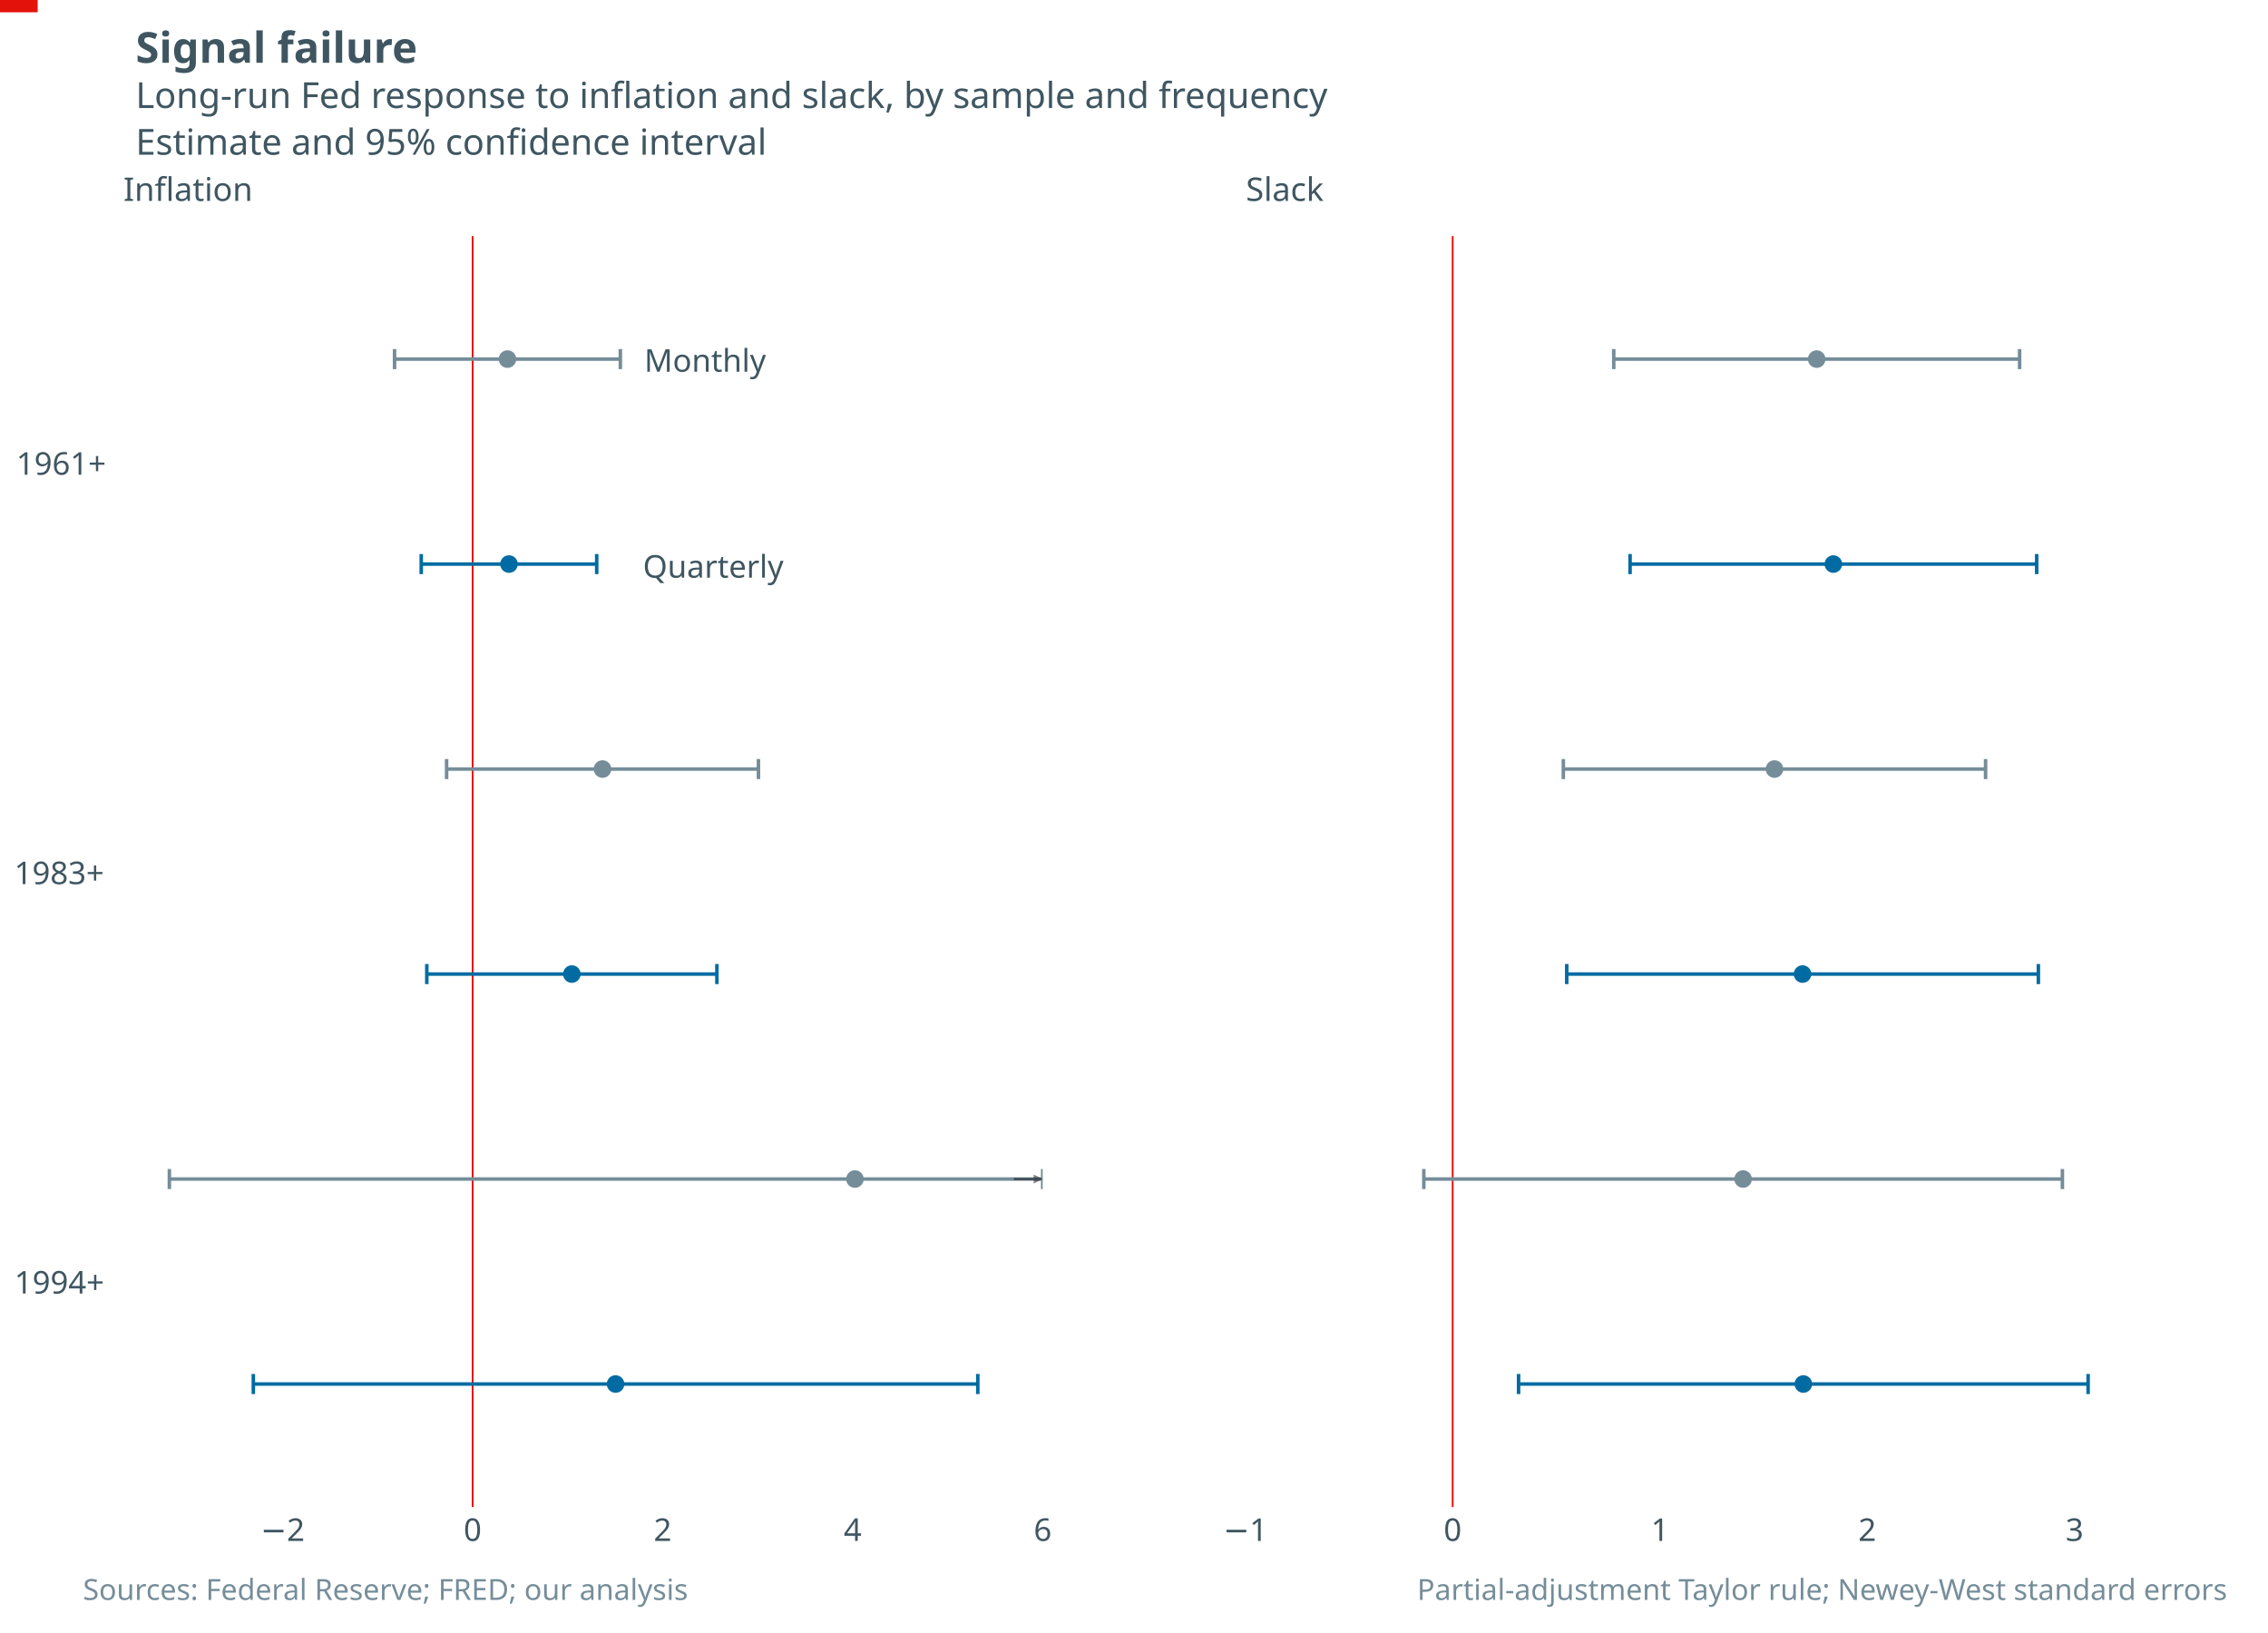
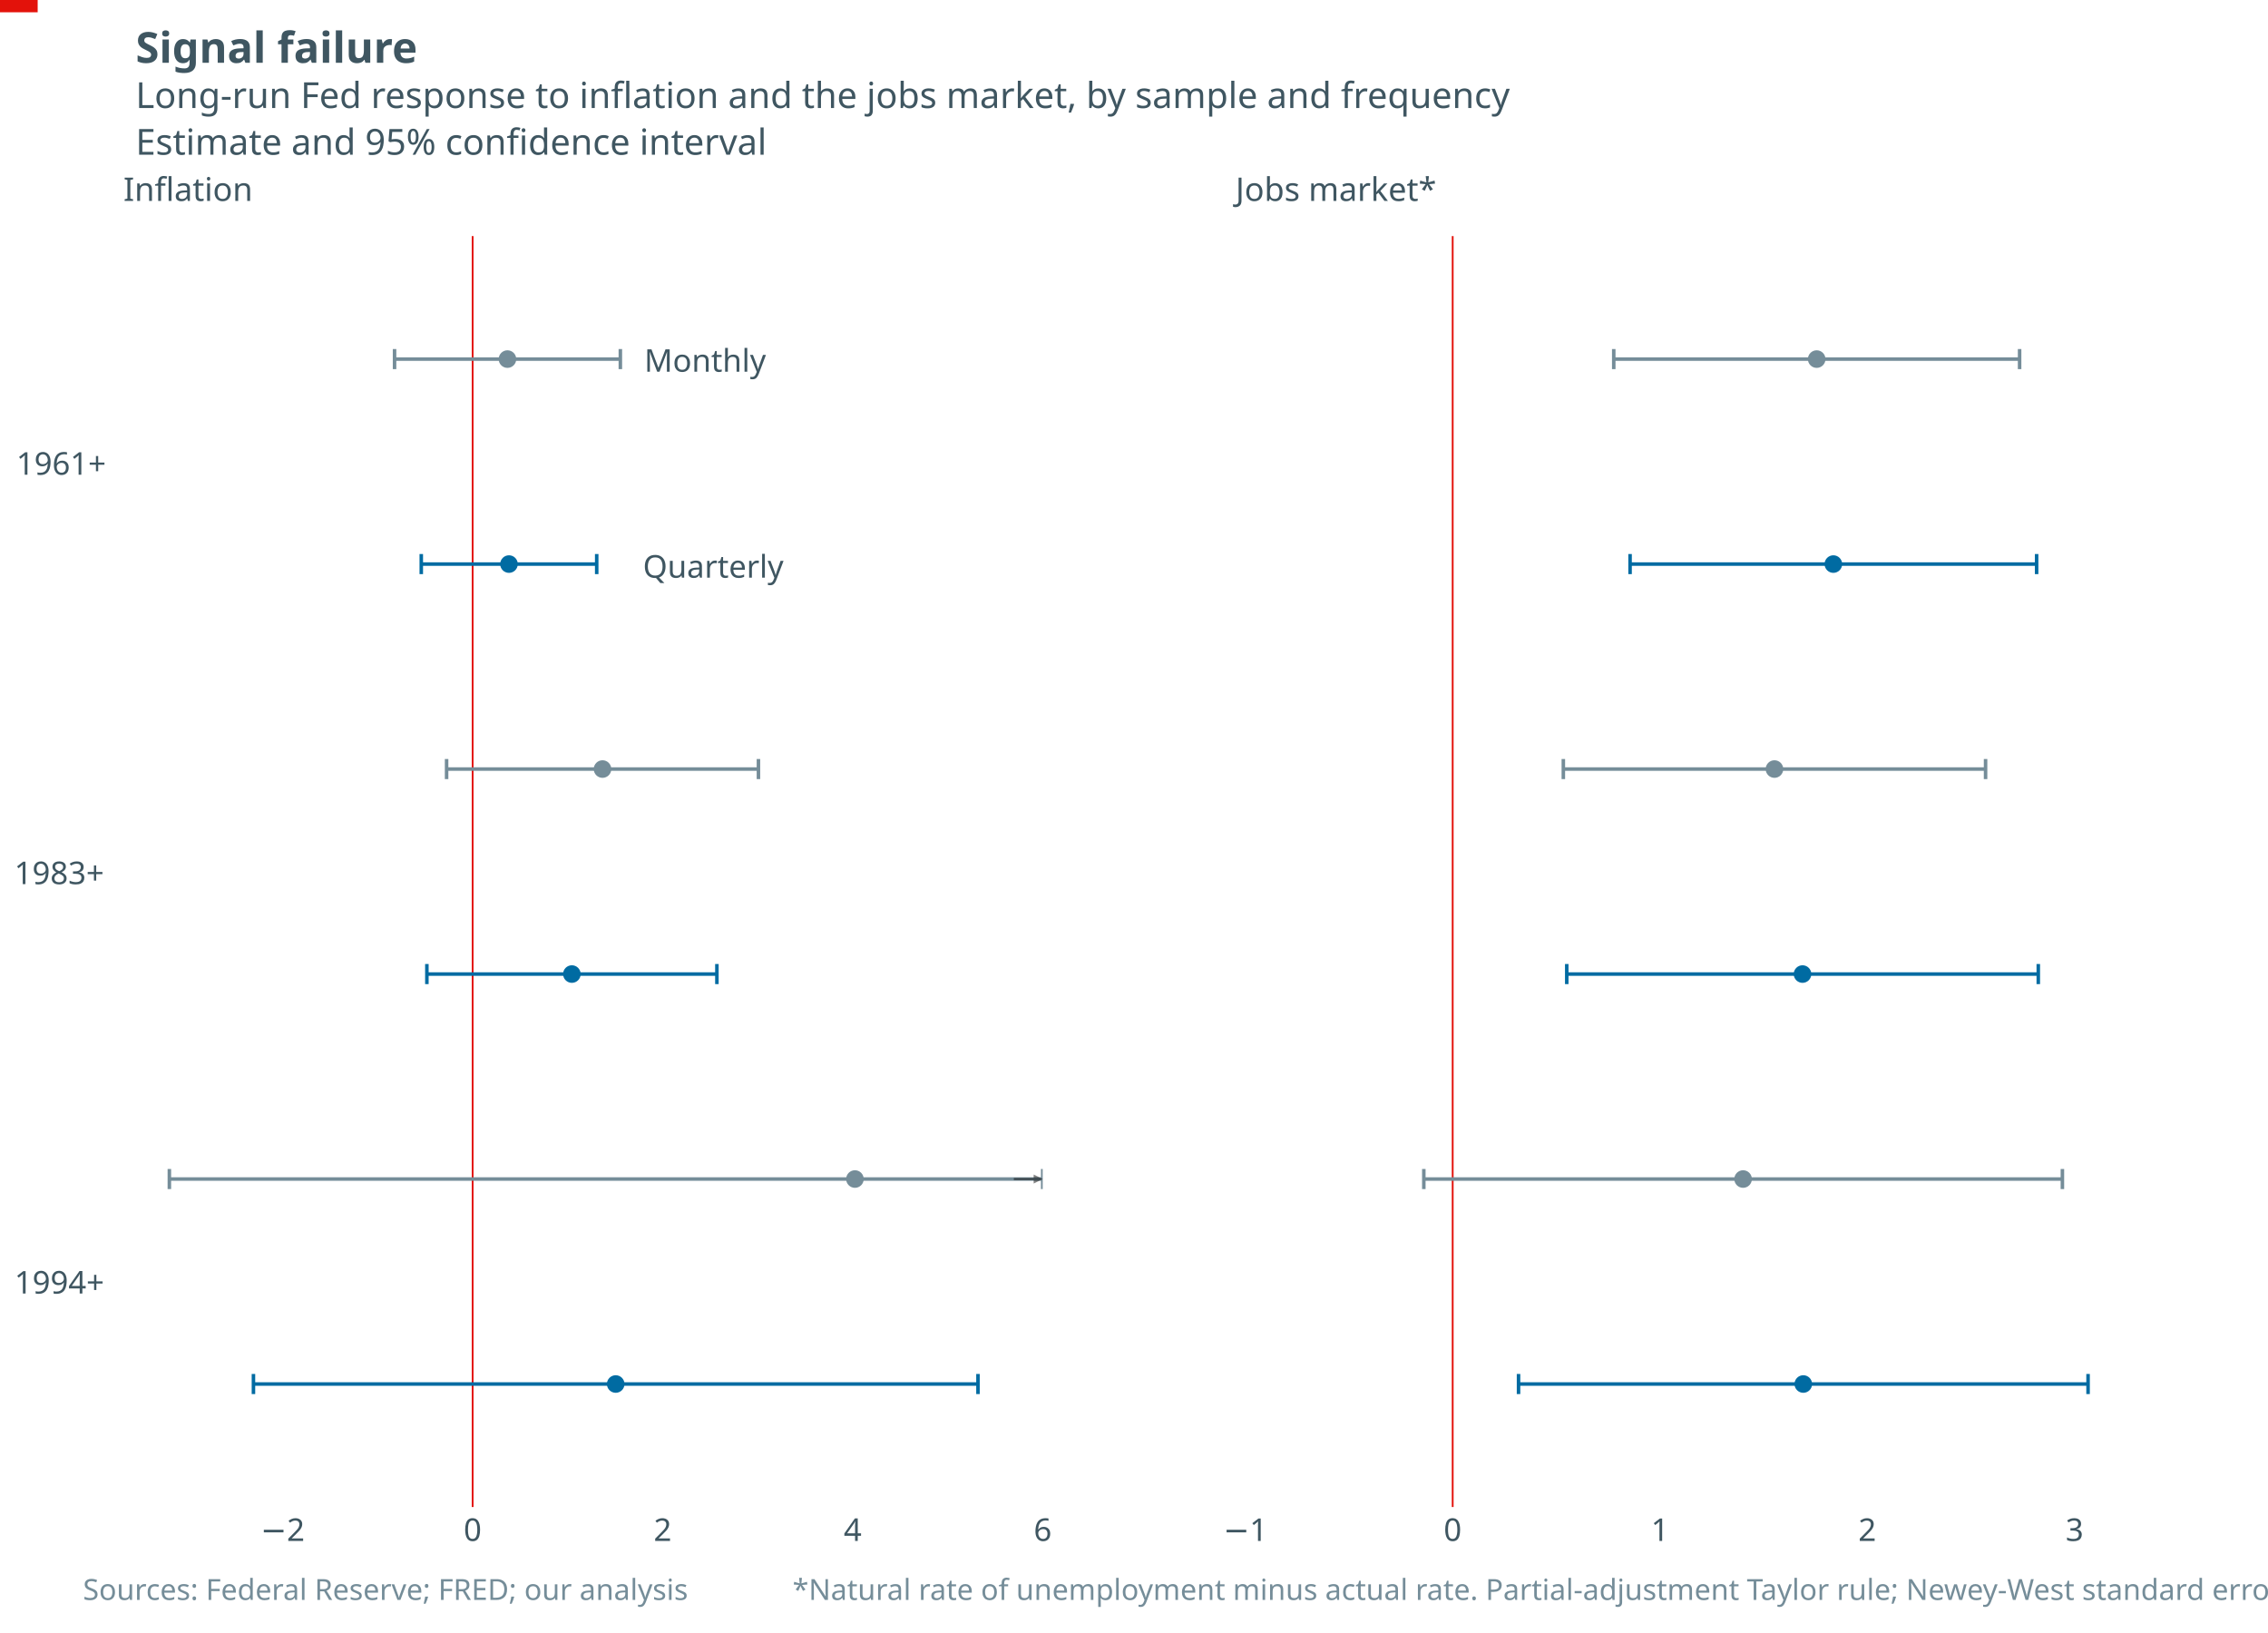
<svg xmlns="http://www.w3.org/2000/svg" class="main-svg" width="1806" height="1300" style="" viewBox="0 0 903 650">
  <rect x="0" y="0" width="903" height="650" style="fill: rgb(255, 255, 255); fill-opacity: 1;" />
-   <defs id="defs-444834">
+   <defs id="defs-3b107a">
    <g class="clips">
-       <clipPath id="clip444834xyplot" class="plotclip">
+       <clipPath id="clip3b107axyplot" class="plotclip">
        <rect width="363.15" height="506" />
      </clipPath>
-       <clipPath id="clip444834x2y2plot" class="plotclip">
+       <clipPath id="clip3b107ax2y2plot" class="plotclip">
        <rect width="363.15" height="506" />
      </clipPath>
-       <clipPath class="axesclip" id="clip444834x">
+       <clipPath class="axesclip" id="clip3b107ax">
        <rect x="52" y="0" width="363.15" height="650" />
      </clipPath>
-       <clipPath class="axesclip" id="clip444834y">
+       <clipPath class="axesclip" id="clip3b107ay">
        <rect x="0" y="94" width="903" height="506" />
      </clipPath>
-       <clipPath class="axesclip" id="clip444834xy">
+       <clipPath class="axesclip" id="clip3b107axy">
        <rect x="52" y="94" width="363.15" height="506" />
      </clipPath>
-       <clipPath class="axesclip" id="clip444834y2">
+       <clipPath class="axesclip" id="clip3b107ay2">
        <rect x="0" y="94" width="903" height="506" />
      </clipPath>
-       <clipPath class="axesclip" id="clip444834xy2">
+       <clipPath class="axesclip" id="clip3b107axy2">
        <rect x="52" y="94" width="363.15" height="506" />
      </clipPath>
-       <clipPath class="axesclip" id="clip444834x2">
+       <clipPath class="axesclip" id="clip3b107ax2">
        <rect x="495.85" y="0" width="363.15" height="650" />
      </clipPath>
-       <clipPath class="axesclip" id="clip444834x2y">
+       <clipPath class="axesclip" id="clip3b107ax2y">
        <rect x="495.85" y="94" width="363.15" height="506" />
      </clipPath>
-       <clipPath class="axesclip" id="clip444834x2y2">
+       <clipPath class="axesclip" id="clip3b107ax2y2">
        <rect x="495.85" y="94" width="363.15" height="506" />
      </clipPath>
    </g>
    <g class="gradients" />
    <g class="patterns" />
  </defs>
  <g class="bglayer" />
  <g class="layer-below">
    <g class="imagelayer" />
    <g class="shapelayer">
-       <g class="shape-group" data-index="1" clip-path="url(#clip444834x)">
+       <g class="shape-group" data-index="1" clip-path="url(#clip3b107ax)">
        <path data-index="1" fill-rule="evenodd" d="M188.18,600L188.18,94" style="opacity: 1; stroke: rgb(227, 18, 11); stroke-opacity: 1; fill: rgb(0, 0, 0); fill-opacity: 0; stroke-width: 0.72px;" />
      </g>
-       <g class="shape-group" data-index="2" clip-path="url(#clip444834x2)">
+       <g class="shape-group" data-index="2" clip-path="url(#clip3b107ax2)">
        <path data-index="2" fill-rule="evenodd" d="M578.38,600L578.38,94" style="opacity: 1; stroke: rgb(227, 18, 11); stroke-opacity: 1; fill: rgb(0, 0, 0); fill-opacity: 0; stroke-width: 0.72px;" />
      </g>
    </g>
  </g>
  <g class="cartesianlayer">
    <g class="subplot xy">
      <g class="layer-subplot">
        <g class="shapelayer" />
        <g class="imagelayer" />
      </g>
      <g class="minor-gridlayer">
        <g class="x" />
        <g class="y" />
      </g>
      <g class="gridlayer">
        <g class="x" />
        <g class="y" />
      </g>
      <g class="zerolinelayer" />
      <g class="layer-between">
        <g class="shapelayer" />
        <g class="imagelayer" />
      </g>
      <path class="xlines-below" />
      <path class="ylines-below" />
      <g class="overlines-below" />
      <g class="xaxislayer-below" />
      <g class="yaxislayer-below" />
      <g class="overaxes-below" />
      <g class="overplot">
-         <g class="xy" transform="translate(52,94)" clip-path="url(#clip444834xyplot)">
+         <g class="xy" transform="translate(52,94)" clip-path="url(#clip3b107axyplot)">
          <g class="scatterlayer mlayer">
-             <g class="trace scatter trace2dac07" style="stroke-miterlimit: 2; opacity: 1;">
+             <g class="trace scatter trace997069" style="stroke-miterlimit: 2; opacity: 1;">
              <g class="fills" />
              <g class="errorbars">
                <g class="errorbar">
                  <path class="xerror" d="M363.15,371.42v8m0,-4H15.43m0,-4v8" style="vector-effect: none; stroke-width: 1.4px; stroke: rgb(117, 141, 153); stroke-opacity: 1;" />
                </g>
                <g class="errorbar">
                  <path class="xerror" d="M249.97,208.19v8m0,-4H125.81m0,-4v8" style="vector-effect: none; stroke-width: 1.4px; stroke: rgb(117, 141, 153); stroke-opacity: 1;" />
                </g>
                <g class="errorbar">
                  <path class="xerror" d="M194.99,44.97v8m0,-4H105.09m0,-4v8" style="vector-effect: none; stroke-width: 1.4px; stroke: rgb(117, 141, 153); stroke-opacity: 1;" />
                </g>
              </g>
              <g class="lines" />
              <g class="points">
                <path class="point" transform="translate(288.39,375.42)" d="M3.5,0A3.5,3.5 0 1,1 0,-3.5A3.5,3.5 0 0,1 3.5,0Z" style="opacity: 1; stroke-width: 0px; fill: rgb(117, 141, 153); fill-opacity: 1;" />
                <path class="point" transform="translate(187.89,212.19)" d="M3.5,0A3.5,3.5 0 1,1 0,-3.5A3.5,3.5 0 0,1 3.5,0Z" style="opacity: 1; stroke-width: 0px; fill: rgb(117, 141, 153); fill-opacity: 1;" />
                <path class="point" transform="translate(150.04,48.97)" d="M3.5,0A3.5,3.5 0 1,1 0,-3.5A3.5,3.5 0 0,1 3.5,0Z" style="opacity: 1; stroke-width: 0px; fill: rgb(117, 141, 153); fill-opacity: 1;" />
              </g>
              <g class="text" />
            </g>
-             <g class="trace scatter trace7a4dd8" style="stroke-miterlimit: 2; opacity: 1;">
+             <g class="trace scatter tracee3af48" style="stroke-miterlimit: 2; opacity: 1;">
              <g class="fills" />
              <g class="errorbars">
                <g class="errorbar">
-                   <path class="xerror" d="M337.31,453.03v8m0,-4H48.86m0,-4v8" style="vector-effect: none; stroke-width: 1.4px; stroke: rgb(0, 107, 162); stroke-opacity: 1;" />
-                 </g>
-                 <g class="errorbar">
-                   <path class="xerror" d="M233.43,289.81v8m0,-4H117.93m0,-4v8" style="vector-effect: none; stroke-width: 1.4px; stroke: rgb(0, 107, 162); stroke-opacity: 1;" />
-                 </g>
-                 <g class="errorbar">
-                   <path class="xerror" d="M185.58,126.58v8m0,-4H115.72m0,-4v8" style="vector-effect: none; stroke-width: 1.4px; stroke: rgb(0, 107, 162); stroke-opacity: 1;" />
+                   <path class="xerror" d="M337.38,453.03v8m0,-4H48.91m0,-4v8" style="vector-effect: none; stroke-width: 1.4px; stroke: rgb(0, 107, 162); stroke-opacity: 1;" />
+                 </g>
+                 <g class="errorbar">
+                   <path class="xerror" d="M233.43,289.81v8m0,-4H117.96m0,-4v8" style="vector-effect: none; stroke-width: 1.4px; stroke: rgb(0, 107, 162); stroke-opacity: 1;" />
+                 </g>
+                 <g class="errorbar">
+                   <path class="xerror" d="M185.58,126.58v8m0,-4H115.73m0,-4v8" style="vector-effect: none; stroke-width: 1.4px; stroke: rgb(0, 107, 162); stroke-opacity: 1;" />
                </g>
              </g>
              <g class="lines" />
              <g class="points">
-                 <path class="point" transform="translate(193.08,457.03)" d="M3.5,0A3.5,3.5 0 1,1 0,-3.5A3.5,3.5 0 0,1 3.5,0Z" style="opacity: 1; stroke-width: 0px; fill: rgb(0, 107, 162); fill-opacity: 1;" />
-                 <path class="point" transform="translate(175.68,293.81)" d="M3.5,0A3.5,3.5 0 1,1 0,-3.5A3.5,3.5 0 0,1 3.5,0Z" style="opacity: 1; stroke-width: 0px; fill: rgb(0, 107, 162); fill-opacity: 1;" />
+                 <path class="point" transform="translate(193.14,457.03)" d="M3.5,0A3.5,3.5 0 1,1 0,-3.5A3.5,3.5 0 0,1 3.5,0Z" style="opacity: 1; stroke-width: 0px; fill: rgb(0, 107, 162); fill-opacity: 1;" />
+                 <path class="point" transform="translate(175.69,293.81)" d="M3.5,0A3.5,3.5 0 1,1 0,-3.5A3.5,3.5 0 0,1 3.5,0Z" style="opacity: 1; stroke-width: 0px; fill: rgb(0, 107, 162); fill-opacity: 1;" />
                <path class="point" transform="translate(150.65,130.58)" d="M3.5,0A3.5,3.5 0 1,1 0,-3.5A3.5,3.5 0 0,1 3.5,0Z" style="opacity: 1; stroke-width: 0px; fill: rgb(0, 107, 162); fill-opacity: 1;" />
              </g>
              <g class="text" />
            </g>
          </g>
        </g>
      </g>
      <g class="zerolinelayer-above" />
      <path class="xlines-above crisp" d="M0,0" style="fill: none;" />
      <path class="ylines-above crisp" d="M0,0" style="fill: none;" />
      <g class="overlines-above" />
      <g class="xaxislayer-above">
        <g class="xtick">
          <text text-anchor="middle" x="0" y="613.5" transform="translate(112.53,0)" style="font-family: 'Barlow Semi Condensed'; font-size: 12.5px; fill: rgb(63, 86, 97); fill-opacity: 1; white-space: pre;">−2</text>
        </g>
        <g class="xtick">
          <text text-anchor="middle" x="0" y="613.5" style="font-family: 'Barlow Semi Condensed'; font-size: 12.5px; fill: rgb(63, 86, 97); fill-opacity: 1; white-space: pre;" transform="translate(188.18,0)">0</text>
        </g>
        <g class="xtick">
          <text text-anchor="middle" x="0" y="613.5" style="font-family: 'Barlow Semi Condensed'; font-size: 12.5px; fill: rgb(63, 86, 97); fill-opacity: 1; white-space: pre;" transform="translate(263.84,0)">2</text>
        </g>
        <g class="xtick">
          <text text-anchor="middle" x="0" y="613.5" style="font-family: 'Barlow Semi Condensed'; font-size: 12.5px; fill: rgb(63, 86, 97); fill-opacity: 1; white-space: pre;" transform="translate(339.49,0)">4</text>
        </g>
        <g class="xtick">
          <text text-anchor="middle" x="0" y="613.5" style="font-family: 'Barlow Semi Condensed'; font-size: 12.5px; fill: rgb(63, 86, 97); fill-opacity: 1; white-space: pre;" transform="translate(415.15,0)">6</text>
        </g>
      </g>
      <g class="yaxislayer-above" />
      <g class="overaxes-above" />
    </g>
    <g class="subplot x2y2">
      <g class="layer-subplot">
        <g class="shapelayer" />
        <g class="imagelayer" />
      </g>
      <g class="minor-gridlayer">
        <g class="x2" />
        <g class="y2" />
      </g>
      <g class="gridlayer">
        <g class="x2" />
        <g class="y2" />
      </g>
      <g class="zerolinelayer" />
      <g class="layer-between">
        <g class="shapelayer" />
        <g class="imagelayer" />
      </g>
      <path class="xlines-below" />
      <path class="ylines-below" />
      <g class="overlines-below" />
      <g class="xaxislayer-below" />
      <g class="yaxislayer-below" />
      <g class="overaxes-below" />
      <g class="overplot">
-         <g class="x2y2" transform="translate(495.85,94)" clip-path="url(#clip444834x2y2plot)">
+         <g class="x2y2" transform="translate(495.85,94)" clip-path="url(#clip3b107ax2y2plot)">
          <g class="scatterlayer mlayer">
-             <g class="trace scatter trace040ec3" style="stroke-miterlimit: 2; opacity: 1;">
+             <g class="trace scatter traceade74f" style="stroke-miterlimit: 2; opacity: 1;">
              <g class="fills" />
              <g class="errorbars">
                <g class="errorbar">
                  <path class="xerror" d="M325.29,371.42v8m0,-4H71.04m0,-4v8" style="vector-effect: none; stroke-width: 1.4px; stroke: rgb(117, 141, 153); stroke-opacity: 1;" />
                </g>
                <g class="errorbar">
                  <path class="xerror" d="M294.7,208.19v8m0,-4H126.59m0,-4v8" style="vector-effect: none; stroke-width: 1.4px; stroke: rgb(117, 141, 153); stroke-opacity: 1;" />
                </g>
                <g class="errorbar">
                  <path class="xerror" d="M308.25,44.97v8m0,-4H146.66m0,-4v8" style="vector-effect: none; stroke-width: 1.4px; stroke: rgb(117, 141, 153); stroke-opacity: 1;" />
                </g>
              </g>
              <g class="lines" />
              <g class="points">
                <path class="point" transform="translate(198.16,375.42)" d="M3.5,0A3.5,3.5 0 1,1 0,-3.5A3.5,3.5 0 0,1 3.5,0Z" style="opacity: 1; stroke-width: 0px; fill: rgb(117, 141, 153); fill-opacity: 1;" />
                <path class="point" transform="translate(210.65,212.19)" d="M3.5,0A3.5,3.5 0 1,1 0,-3.5A3.5,3.5 0 0,1 3.5,0Z" style="opacity: 1; stroke-width: 0px; fill: rgb(117, 141, 153); fill-opacity: 1;" />
                <path class="point" transform="translate(227.46,48.97)" d="M3.5,0A3.5,3.5 0 1,1 0,-3.5A3.5,3.5 0 0,1 3.5,0Z" style="opacity: 1; stroke-width: 0px; fill: rgb(117, 141, 153); fill-opacity: 1;" />
              </g>
              <g class="text" />
            </g>
-             <g class="trace scatter trace29e757" style="stroke-miterlimit: 2; opacity: 1;">
+             <g class="trace scatter tracebaf1c7" style="stroke-miterlimit: 2; opacity: 1;">
              <g class="fills" />
              <g class="errorbars">
                <g class="errorbar">
-                   <path class="xerror" d="M335.53,453.03v8m0,-4H108.76m0,-4v8" style="vector-effect: none; stroke-width: 1.4px; stroke: rgb(0, 107, 162); stroke-opacity: 1;" />
-                 </g>
-                 <g class="errorbar">
-                   <path class="xerror" d="M315.72,289.81v8m0,-4H127.94m0,-4v8" style="vector-effect: none; stroke-width: 1.4px; stroke: rgb(0, 107, 162); stroke-opacity: 1;" />
-                 </g>
-                 <g class="errorbar">
-                   <path class="xerror" d="M315.05,126.58v8m0,-4H153.16m0,-4v8" style="vector-effect: none; stroke-width: 1.4px; stroke: rgb(0, 107, 162); stroke-opacity: 1;" />
+                   <path class="xerror" d="M335.51,453.03v8m0,-4H108.75m0,-4v8" style="vector-effect: none; stroke-width: 1.4px; stroke: rgb(0, 107, 162); stroke-opacity: 1;" />
+                 </g>
+                 <g class="errorbar">
+                   <path class="xerror" d="M315.69,289.81v8m0,-4H127.95m0,-4v8" style="vector-effect: none; stroke-width: 1.4px; stroke: rgb(0, 107, 162); stroke-opacity: 1;" />
+                 </g>
+                 <g class="errorbar">
+                   <path class="xerror" d="M315.03,126.58v8m0,-4H153.16m0,-4v8" style="vector-effect: none; stroke-width: 1.4px; stroke: rgb(0, 107, 162); stroke-opacity: 1;" />
                </g>
              </g>
              <g class="lines" />
              <g class="points">
-                 <path class="point" transform="translate(222.15,457.03)" d="M3.5,0A3.5,3.5 0 1,1 0,-3.5A3.5,3.5 0 0,1 3.5,0Z" style="opacity: 1; stroke-width: 0px; fill: rgb(0, 107, 162); fill-opacity: 1;" />
-                 <path class="point" transform="translate(221.83,293.81)" d="M3.5,0A3.5,3.5 0 1,1 0,-3.5A3.5,3.5 0 0,1 3.5,0Z" style="opacity: 1; stroke-width: 0px; fill: rgb(0, 107, 162); fill-opacity: 1;" />
+                 <path class="point" transform="translate(222.13,457.03)" d="M3.5,0A3.5,3.5 0 1,1 0,-3.5A3.5,3.5 0 0,1 3.5,0Z" style="opacity: 1; stroke-width: 0px; fill: rgb(0, 107, 162); fill-opacity: 1;" />
+                 <path class="point" transform="translate(221.82,293.81)" d="M3.5,0A3.5,3.5 0 1,1 0,-3.5A3.5,3.5 0 0,1 3.5,0Z" style="opacity: 1; stroke-width: 0px; fill: rgb(0, 107, 162); fill-opacity: 1;" />
                <path class="point" transform="translate(234.1,130.58)" d="M3.5,0A3.5,3.5 0 1,1 0,-3.5A3.5,3.5 0 0,1 3.5,0Z" style="opacity: 1; stroke-width: 0px; fill: rgb(0, 107, 162); fill-opacity: 1;" />
              </g>
              <g class="text" />
            </g>
          </g>
        </g>
      </g>
      <g class="zerolinelayer-above" />
      <path class="xlines-above crisp" d="M0,0" style="fill: none;" />
      <path class="ylines-above crisp" d="M0,0" style="fill: none;" />
      <g class="overlines-above" />
      <g class="xaxislayer-above">
        <g class="x2tick">
          <text text-anchor="middle" x="0" y="613.5" transform="translate(495.85,0)" style="font-family: 'Barlow Semi Condensed'; font-size: 12.5px; fill: rgb(63, 86, 97); fill-opacity: 1; white-space: pre;">−1</text>
        </g>
        <g class="x2tick">
          <text text-anchor="middle" x="0" y="613.5" style="font-family: 'Barlow Semi Condensed'; font-size: 12.5px; fill: rgb(63, 86, 97); fill-opacity: 1; white-space: pre;" transform="translate(578.38,0)">0</text>
        </g>
        <g class="x2tick">
          <text text-anchor="middle" x="0" y="613.5" style="font-family: 'Barlow Semi Condensed'; font-size: 12.5px; fill: rgb(63, 86, 97); fill-opacity: 1; white-space: pre;" transform="translate(660.92,0)">1</text>
        </g>
        <g class="x2tick">
          <text text-anchor="middle" x="0" y="613.5" style="font-family: 'Barlow Semi Condensed'; font-size: 12.5px; fill: rgb(63, 86, 97); fill-opacity: 1; white-space: pre;" transform="translate(743.45,0)">2</text>
        </g>
        <g class="x2tick">
          <text text-anchor="middle" x="0" y="613.5" style="font-family: 'Barlow Semi Condensed'; font-size: 12.5px; fill: rgb(63, 86, 97); fill-opacity: 1; white-space: pre;" transform="translate(825.99,0)">3</text>
        </g>
      </g>
      <g class="yaxislayer-above" />
      <g class="overaxes-above" />
    </g>
  </g>
  <g class="polarlayer" />
  <g class="smithlayer" />
  <g class="ternarylayer" />
  <g class="geolayer" />
  <g class="funnelarealayer" />
  <g class="pielayer" />
  <g class="iciclelayer" />
  <g class="treemaplayer" />
  <g class="sunburstlayer" />
  <g class="glimages" />
-   <defs id="topdefs-444834">
+   <defs id="topdefs-3b107a">
    <g class="clips" />
  </defs>
  <g class="layer-above">
    <g class="imagelayer" />
    <g class="shapelayer">
      <g class="shape-group" data-index="0">
        <path data-index="0" fill-rule="evenodd" d="M7.105427357601002e-15,4.892H15V-0.11H7.105427357601002e-15Z" style="opacity: 1; stroke: rgb(0, 0, 0); stroke-opacity: 0; fill: rgb(227, 18, 11); fill-opacity: 1; stroke-width: 0px;" />
      </g>
    </g>
  </g>
  <g class="infolayer">
    <g class="g-gtitle" />
    <g class="g-xtitle" />
    <g class="g-x2title" />
    <g class="g-ytitle" />
    <g class="g-y2title" />
    <g class="annotation" data-index="0" style="opacity: 1;">
      <g class="annotation-text-g" transform="rotate(0,103,18.4028)">
        <g class="cursor-pointer" transform="translate(52,6)">
          <rect class="bg" x="0.5" y="0.5" width="101" height="23" style="stroke-width: 1px; stroke: rgb(0, 0, 0); stroke-opacity: 0; fill: rgb(0, 0, 0); fill-opacity: 0;" />
          <text class="annotation-text" text-anchor="start" x="2" y="19" style="font-family: Barlow; font-size: 17px; fill: rgb(63, 86, 97); fill-opacity: 1; font-weight: 700; white-space: pre;">Signal failure</text>
        </g>
      </g>
    </g>
    <g class="annotation" data-index="1" style="opacity: 1;">
-       <g class="annotation-text-g" transform="rotate(0,248.5,47.117)">
+       <g class="annotation-text-g" transform="rotate(0,277,47.117)">
        <g class="cursor-pointer" transform="translate(52,27)">
-           <rect class="bg" x="0.5" y="0.5" width="392" height="39" style="stroke-width: 1px; stroke: rgb(0, 0, 0); stroke-opacity: 0; fill: rgb(0, 0, 0); fill-opacity: 0;" />
+           <rect class="bg" x="0.5" y="0.5" width="449" height="39" style="stroke-width: 1px; stroke: rgb(0, 0, 0); stroke-opacity: 0; fill: rgb(0, 0, 0); fill-opacity: 0;" />
          <text class="annotation-text" text-anchor="start" x="2" y="16" style="font-family: 'Barlow Semi Condensed'; font-size: 14.3px; fill: rgb(63, 86, 97); fill-opacity: 1; white-space: pre;">
-             <tspan class="line" dy="0em" x="2" y="16">Long-run Fed response to inflation and slack, by sample and frequency</tspan>
+             <tspan class="line" dy="0em" x="2" y="16">Long-run Fed response to inflation and the jobs market, by sample and frequency</tspan>
            <tspan class="line" dy="1.3em" x="2" y="16">Estimate and 95% confidence interval</tspan>
          </text>
        </g>
      </g>
    </g>
    <g class="annotation" data-index="2" style="opacity: 1;">
      <g class="annotation-text-g" transform="rotate(0,153.5,632.2986)">
        <g class="cursor-pointer" transform="translate(52,623)">
          <rect class="bg" x="0.5" y="0.5" width="202" height="17" style="stroke-width: 1px; stroke: rgb(0, 0, 0); stroke-opacity: 0; fill: rgb(0, 0, 0); fill-opacity: 0;" />
          <text class="annotation-text" text-anchor="middle" x="101.477" y="14" style="font-family: 'Barlow Semi Condensed'; font-size: 11.6px; fill: rgb(117, 141, 153); fill-opacity: 1; font-weight: 300; white-space: pre;">Sources: Federal Reserve; FRED; our analysis</text>
        </g>
      </g>
    </g>
    <g class="annotation" data-index="3" style="opacity: 1;">
-       <g class="annotation-text-g" transform="rotate(0,725.5,632.2986)">
-         <g class="cursor-pointer" transform="translate(592,623)">
-           <rect class="bg" x="0.5" y="0.5" width="266" height="17" style="stroke-width: 1px; stroke: rgb(0, 0, 0); stroke-opacity: 0; fill: rgb(0, 0, 0); fill-opacity: 0;" />
-           <text class="annotation-text" text-anchor="middle" x="133.484" y="14" style="font-family: 'Barlow Semi Condensed'; font-size: 11.6px; fill: rgb(117, 141, 153); fill-opacity: 1; font-weight: 300; white-space: pre;">Partial-adjustment Taylor rule; Newey-West standard errors</text>
+       <g class="annotation-text-g" transform="rotate(0,615,632.2986)">
+         <g class="cursor-pointer" transform="translate(371,623)">
+           <rect class="bg" x="0.5" y="0.5" width="487" height="17" style="stroke-width: 1px; stroke: rgb(0, 0, 0); stroke-opacity: 0; fill: rgb(0, 0, 0); fill-opacity: 0;" />
+           <text class="annotation-text" text-anchor="middle" x="243.773" y="14" style="font-family: 'Barlow Semi Condensed'; font-size: 11.6px; fill: rgb(117, 141, 153); fill-opacity: 1; font-weight: 300; white-space: pre;">*Natural rate of unemployment minus actual rate. Partial-adjustment Taylor rule; Newey-West standard errors</text>
        </g>
      </g>
    </g>
    <g class="annotation" data-index="4" style="opacity: 1;">
      <g class="annotation-text-g" transform="rotate(0,75,75)">
        <g class="cursor-pointer" transform="translate(52,65)">
          <rect class="bg" x="0.5" y="0.5" width="45" height="19" style="stroke-width: 1px; stroke: rgb(0, 0, 0); stroke-opacity: 0; fill: rgb(0, 0, 0); fill-opacity: 0;" />
          <text class="annotation-text" text-anchor="middle" x="22.867" y="15" style="font-family: 'Barlow Semi Condensed'; font-size: 13px; fill: rgb(63, 86, 97); fill-opacity: 1; white-space: pre;">Inflation</text>
        </g>
      </g>
    </g>
    <g class="annotation" data-index="5" style="opacity: 1;">
-       <g class="annotation-text-g" transform="rotate(0,511.35,75)">
+       <g class="annotation-text-g" transform="rotate(0,531.85,75)">
        <g class="cursor-pointer" transform="translate(496,65)">
-           <rect class="bg" x="0.5" y="0.5" width="30" height="19" style="stroke-width: 1px; stroke: rgb(0, 0, 0); stroke-opacity: 0; fill: rgb(0, 0, 0); fill-opacity: 0;" />
-           <text class="annotation-text" text-anchor="middle" x="15.539" y="15" style="font-family: 'Barlow Semi Condensed'; font-size: 13px; fill: rgb(63, 86, 97); fill-opacity: 1; white-space: pre;">Slack</text>
+           <rect class="bg" x="0.5" y="0.5" width="71" height="19" style="stroke-width: 1px; stroke: rgb(0, 0, 0); stroke-opacity: 0; fill: rgb(0, 0, 0); fill-opacity: 0;" />
+           <text class="annotation-text" text-anchor="middle" x="35.922" y="15" style="font-family: 'Barlow Semi Condensed'; font-size: 13px; fill: rgb(63, 86, 97); fill-opacity: 1; white-space: pre;">Jobs market*</text>
        </g>
      </g>
    </g>
    <g class="annotation" data-index="6" style="opacity: 1;">
      <g class="annotation-text-g" transform="rotate(0,23.78975,510.23)">
        <g class="cursor-pointer" transform="translate(8,500)">
          <rect class="bg" x="0.5" y="0.5" width="30" height="19" style="stroke-width: 1px; stroke: rgb(0, 0, 0); stroke-opacity: 0; fill: rgb(0, 0, 0); fill-opacity: 0;" />
          <text class="annotation-text" text-anchor="middle" x="15.625" y="15" style="font-family: 'Barlow Semi Condensed'; font-size: 12.5px; fill: rgb(63, 86, 97); fill-opacity: 1; white-space: pre;">1994+</text>
        </g>
      </g>
    </g>
    <g class="annotation" data-index="7" style="opacity: 1;">
      <g class="annotation-text-g" transform="rotate(0,23.78975,347)">
        <g class="cursor-pointer" transform="translate(8,337)">
          <rect class="bg" x="0.5" y="0.5" width="30" height="19" style="stroke-width: 1px; stroke: rgb(0, 0, 0); stroke-opacity: 0; fill: rgb(0, 0, 0); fill-opacity: 0;" />
          <text class="annotation-text" text-anchor="middle" x="15.562" y="15" style="font-family: 'Barlow Semi Condensed'; font-size: 12.5px; fill: rgb(63, 86, 97); fill-opacity: 1; white-space: pre;">1983+</text>
        </g>
      </g>
    </g>
    <g class="annotation" data-index="8" style="opacity: 1;">
      <g class="annotation-text-g" transform="rotate(0,24.78975,183.77)">
        <g class="cursor-pointer" transform="translate(10,174)">
          <rect class="bg" x="0.5" y="0.5" width="28" height="19" style="stroke-width: 1px; stroke: rgb(0, 0, 0); stroke-opacity: 0; fill: rgb(0, 0, 0); fill-opacity: 0;" />
          <text class="annotation-text" text-anchor="middle" x="14.359" y="15" style="font-family: 'Barlow Semi Condensed'; font-size: 12.5px; fill: rgb(63, 86, 97); fill-opacity: 1; white-space: pre;">1961+</text>
        </g>
      </g>
    </g>
    <g class="annotation" data-index="9" style="opacity: 1;">
      <g class="annotation-text-g" transform="rotate(0,280.55,142.97)">
        <g class="cursor-pointer" transform="translate(260,133)">
          <rect class="bg" x="0.5" y="0.5" width="40" height="19" style="stroke-width: 1px; stroke: rgb(0, 0, 0); stroke-opacity: 0; fill: rgb(0, 0, 0); fill-opacity: 0;" />
          <text class="annotation-text" text-anchor="middle" x="20.734" y="15" style="font-family: 'Barlow Semi Condensed'; font-size: 12.5px; fill: rgb(63, 86, 97); fill-opacity: 1; white-space: pre;">Monthly</text>
        </g>
      </g>
    </g>
    <g class="annotation" data-index="10" style="opacity: 1;">
      <g class="annotation-text-g" transform="rotate(0,284.05,224.58)">
        <g class="cursor-pointer" transform="translate(260,215)">
          <rect class="bg" x="0.5" y="0.5" width="47" height="19" style="stroke-width: 1px; stroke: rgb(0, 0, 0); stroke-opacity: 0; fill: rgb(0, 0, 0); fill-opacity: 0;" />
          <text class="annotation-text" text-anchor="middle" x="23.977" y="15" style="font-family: 'Barlow Semi Condensed'; font-size: 12.5px; fill: rgb(63, 86, 97); fill-opacity: 1; white-space: pre;">Quarterly</text>
        </g>
      </g>
    </g>
    <g class="annotation" data-index="11" style="opacity: 1;">
      <g class="annotation-text-g" transform="rotate(0,402.15,469.42)">
        <g class="cursor-pointer" transform="translate(400,467)">
          <rect class="bg" x="0.5" y="0.5" width="3" height="3" style="stroke-width: 1px; stroke: rgb(0, 0, 0); stroke-opacity: 0; fill: rgb(0, 0, 0); fill-opacity: 0;" />
          <text class="annotation-text" text-anchor="middle" x="2" y="2" style="font-family: 'Barlow Semi Condensed'; font-size: 12.5px; fill: rgb(63, 86, 97); fill-opacity: 1; white-space: pre;" />
        </g>
      </g>
      <g class="annotation-arrow-g" style="opacity: 0.5;">
        <path d="M403.65,469.42L415.15,469.42" style="stroke-width: 0.9px; stroke: rgb(12, 12, 12); stroke-opacity: 1; stroke-dasharray: 0px, 0px, 10.564px, 11.5px;" />
        <path d="M-3.7,-2.5V2.5L1.3,0Z" transform="translate(414.214,469.42)scale(0.72)" style="fill: rgb(12, 12, 12); stroke-width: 0;" />
      </g>
    </g>
    <g class="annotation" data-index="12" style="opacity: 1;">
      <g class="annotation-text-g" />
    </g>
  </g>
</svg>
